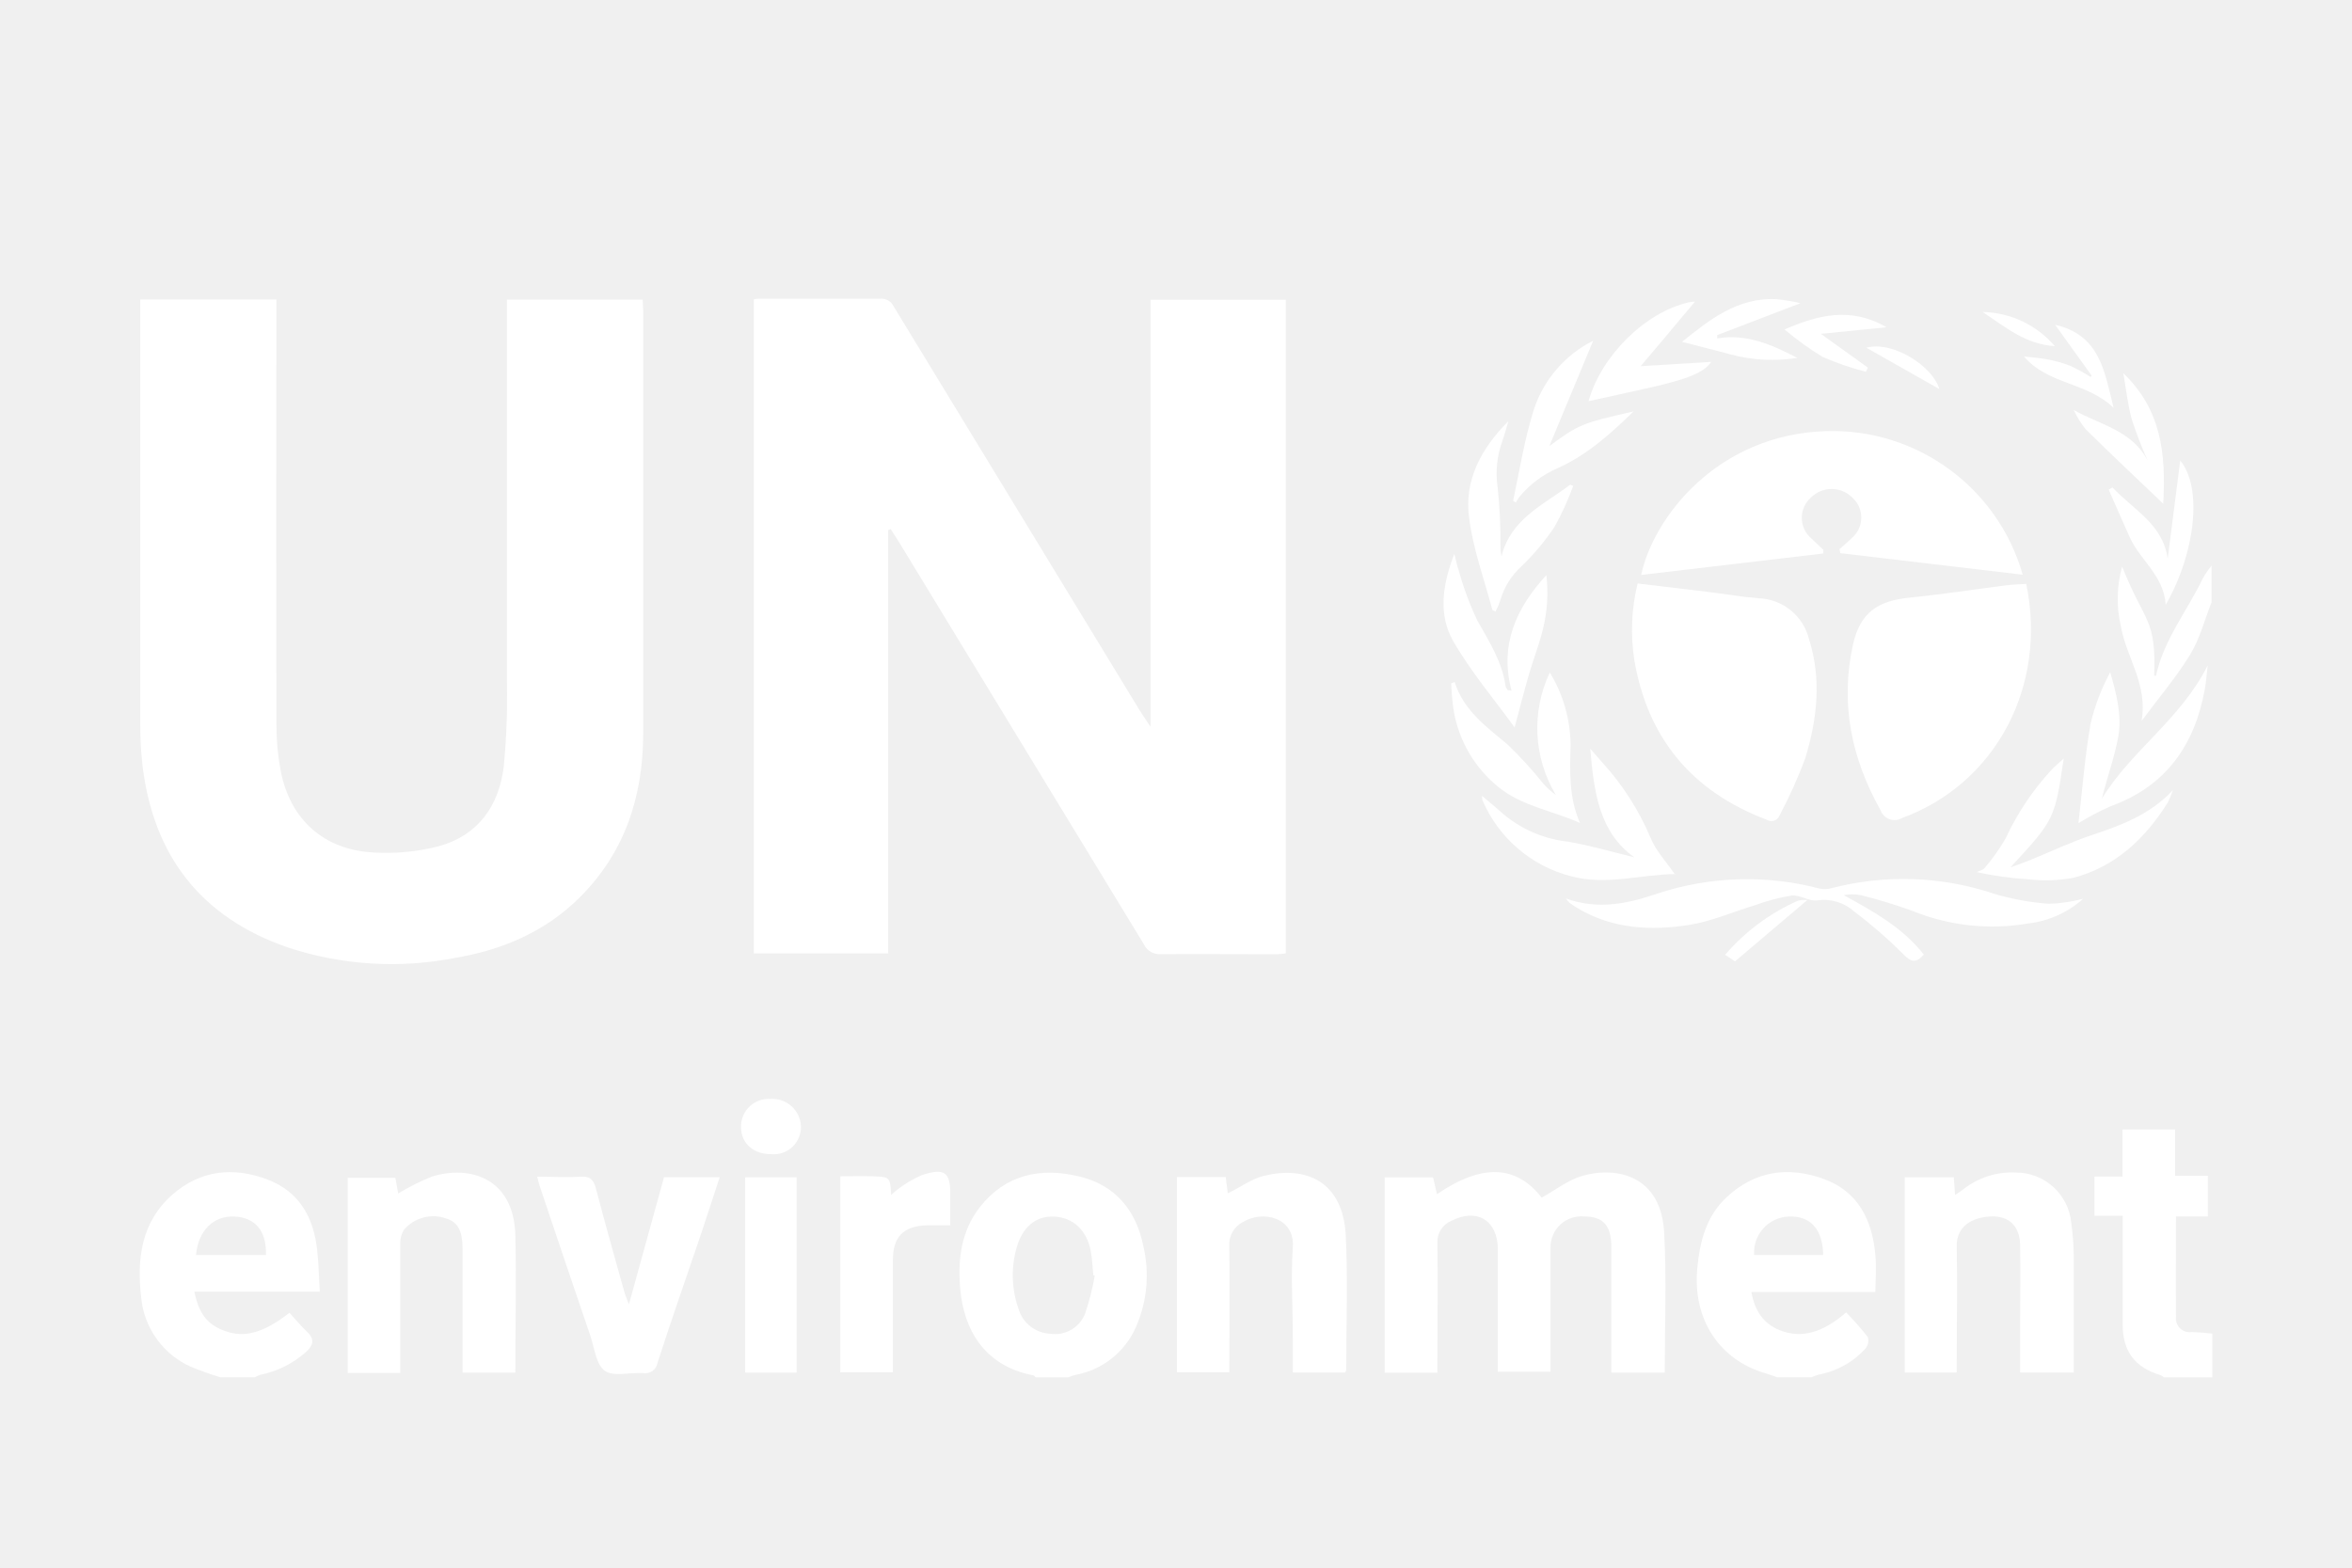
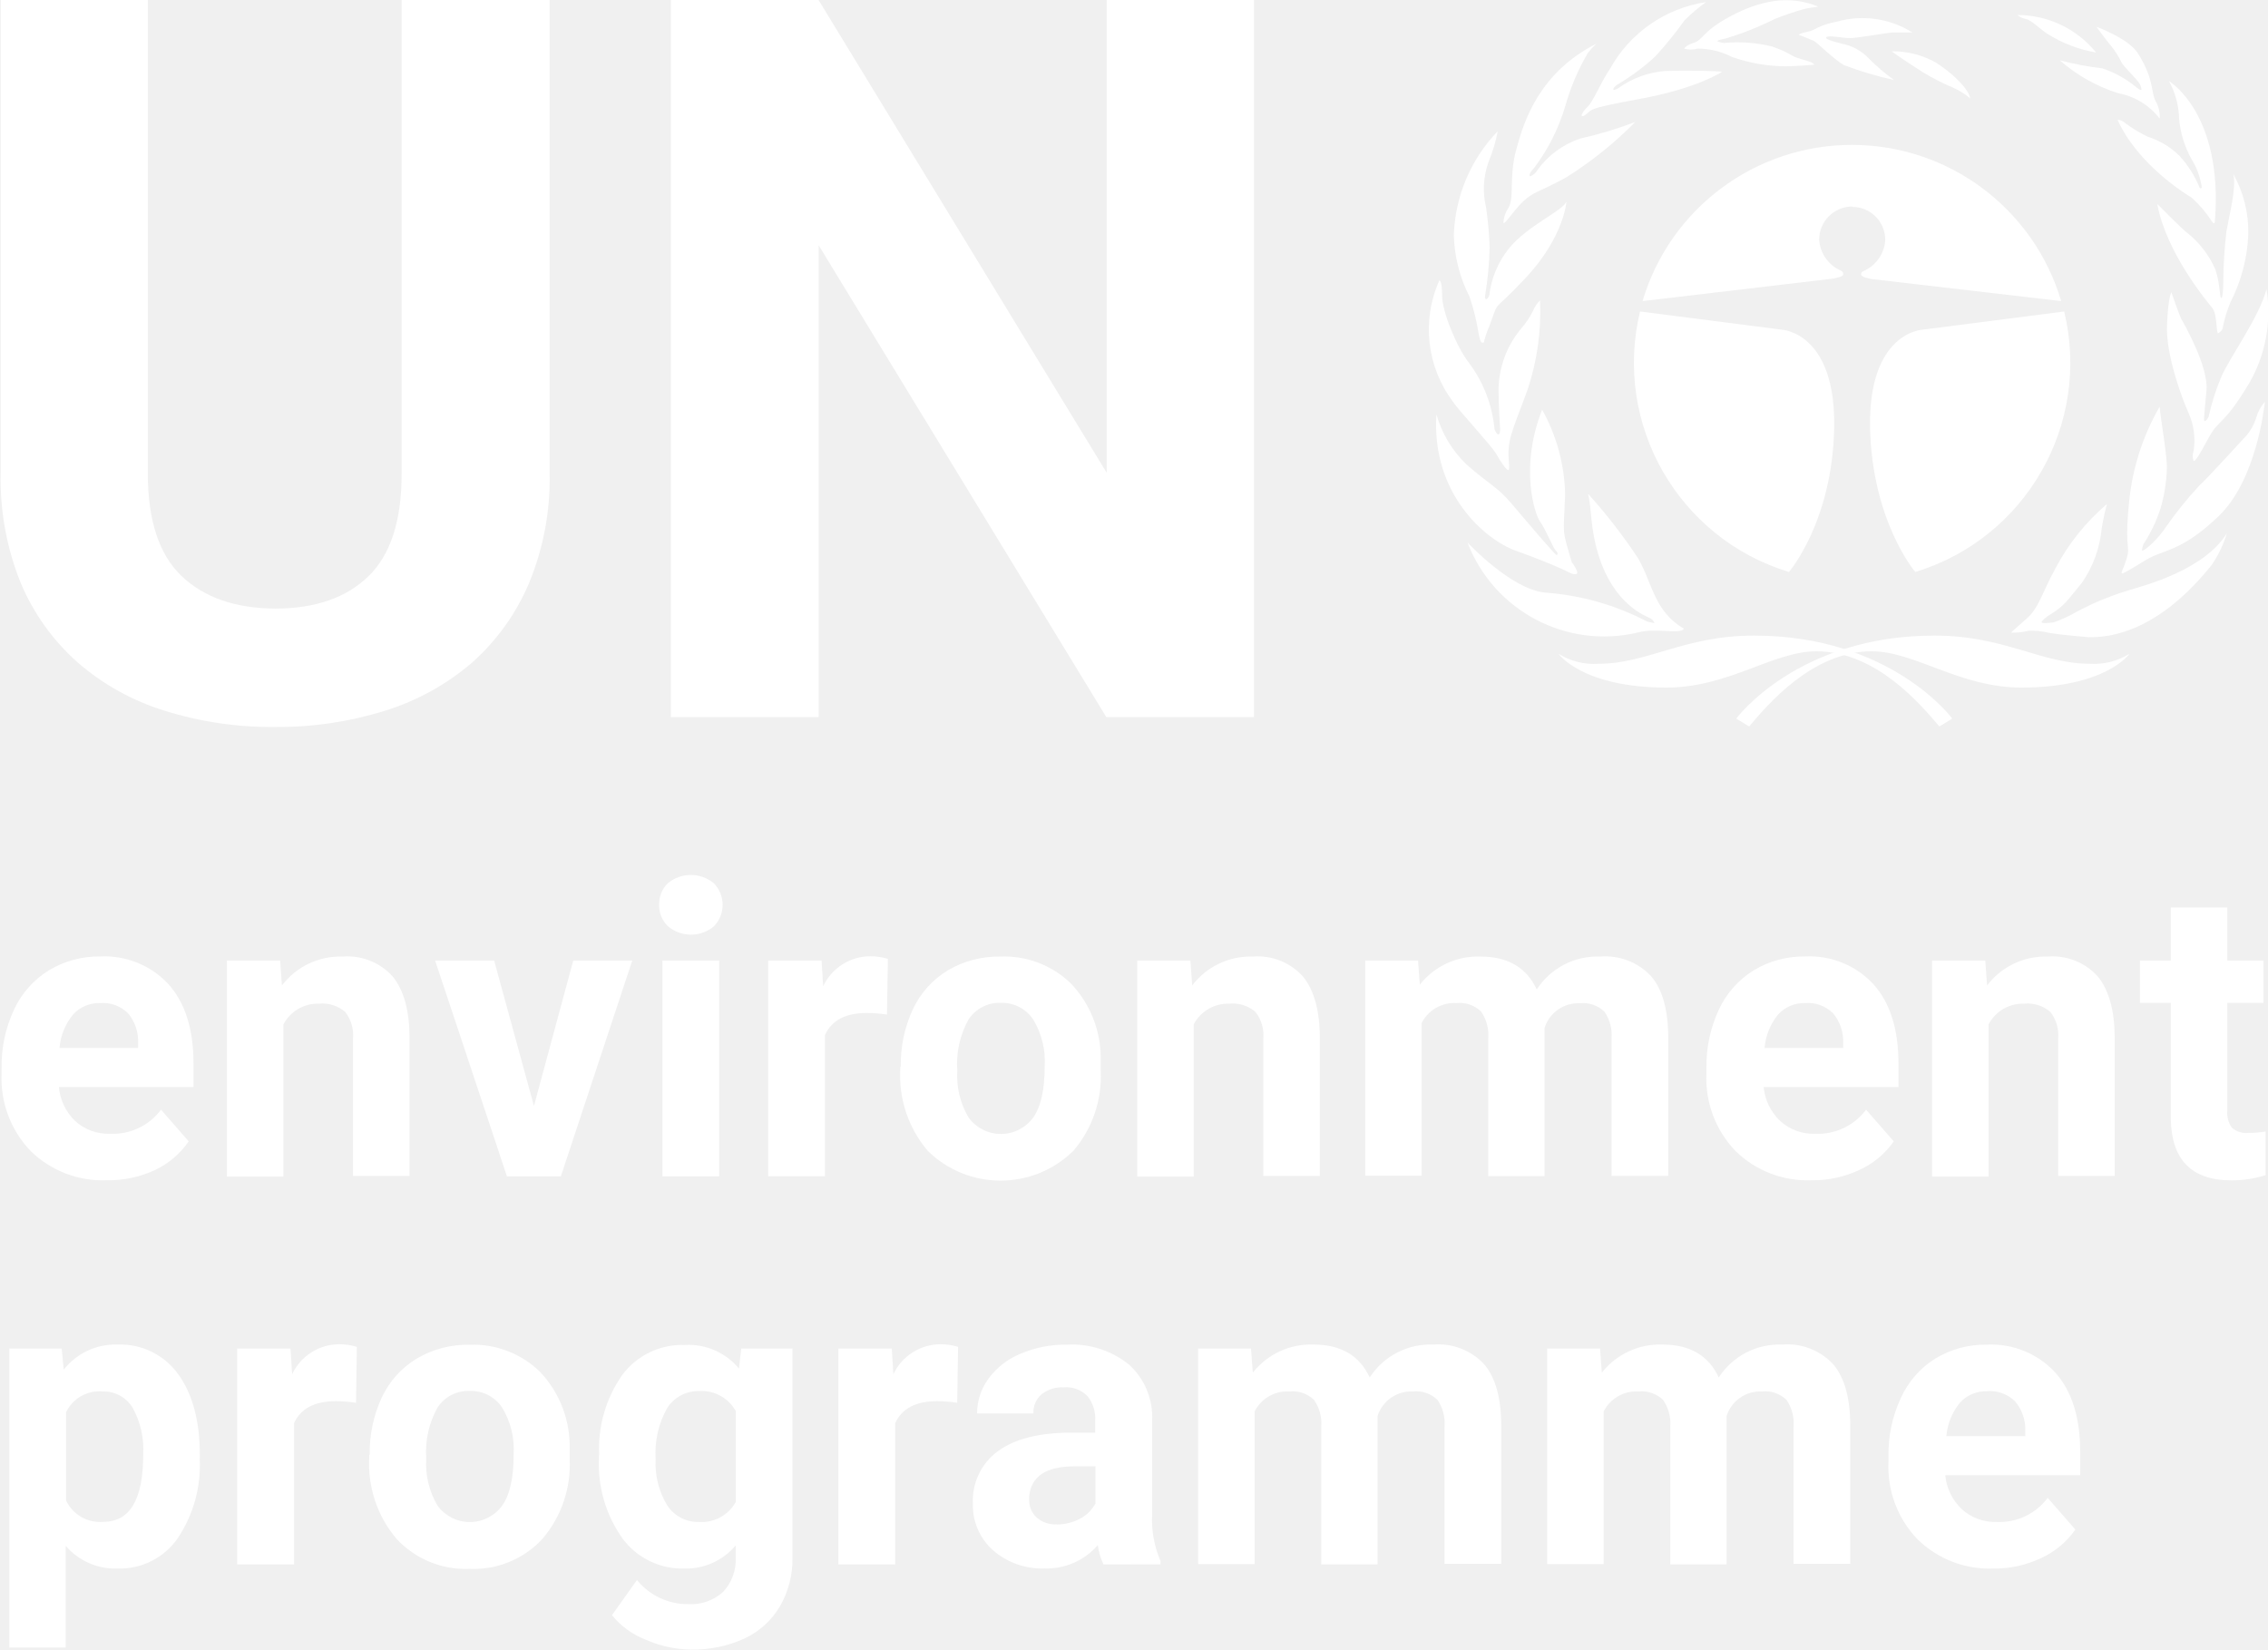
- <svg xmlns="http://www.w3.org/2000/svg" version="1.1" id="Layer_1" x="0px" y="0px" viewBox="0 0 300 200" fill="#FFFFFF" style="enable-background:new 0 0 111.7 46.2;" xml:space="preserve">
-   <style type="text/css">
- 	.st0{fill:#FFFFFF;}
- 	.st1{clip-path:url(#SVGID_00000129885051094791686230000001641442207134524819_);}
- 	.st2{opacity:0.4;}
- 	.st3{opacity:0.6;clip-path:url(#SVGID_00000129885051094791686230000001641442207134524819_);}
- 	.st4{opacity:0.5;fill:#FFFFFF;}
- 	.st5{opacity:0.6;clip-path:url(#SVGID_00000129885051094791686230000001641442207134524819_);fill:#FFFFFF;}
- </style>
-   <g>
-     <path d="M279.55,169.94a1.75,1.75,0,0,1-2-1.92c-.05-4.23,0-8.46,0-12.83h4.07V150h-4.18v-5.9h-6.71v6h-3.58v5h3.6V157c0,4,0,8,0,12,0,3.41,1.58,5.46,4.81,6.43a1.82,1.82,0,0,1,.45.29h6.17v-5.58A25.24,25.24,0,0,0,279.55,169.94Z" />
-     <path d="M201.87,150c-1.84.52-3.46,1.82-5.23,2.79-3.23-4.15-7.58-4.38-13.35-.44-.18-.75-.35-1.49-.5-2.14h-6.17v24.91h6.72v-1.79c0-4.93.07-9.87,0-14.8a2.9,2.9,0,0,1,1.78-2.78c3.26-1.67,5.91-.07,5.93,3.6,0,4.74,0,9.48,0,14.22V175h6.72c0-5.36,0-10.59,0-15.81a3.93,3.93,0,0,1,4.25-4c2.44,0,3.48,1.1,3.51,3.83,0,4.78,0,9.56,0,14.34v1.75h6.81c0-6,.24-11.81-.06-17.6C212,150,206.3,148.76,201.87,150Z" />
-     <path d="M264.19,156a7.08,7.08,0,0,0-7-6.41,10,10,0,0,0-6.82,2.18c-.29.21-.59.4-1,.68l-.16-2.26h-6.26V175.1h6.63v-1.65c0-4.79.11-9.58,0-14.36-.08-2.69,2-3.78,4.31-3.9s3.73,1.19,3.78,3.64c.06,3.51,0,7,0,10.53v5.74h6.84v-1.66c0-4.39,0-8.79,0-13.18A33.28,33.28,0,0,0,264.19,156Z" />
-     <path d="M98.26,140.2a3.51,3.51,0,0,0-3.74,3.61c0,2.06,1.6,3.46,3.89,3.44a3.47,3.47,0,0,0,3.75-3.58A3.64,3.64,0,0,0,98.26,140.2Z" />
-     <path d="M161.25,150c-1.59.38-3,1.44-4.64,2.24-.07-.57-.17-1.27-.27-2.07h-6.22v24.9h6.68c0-5.44.06-10.75,0-16.07a3.2,3.2,0,0,1,1.72-3.09c2.59-1.59,6.64-.56,6.38,3.17s0,7.71,0,11.57v4.45h6.64c.08-.15.17-.23.17-.31,0-5.76.23-11.54-.06-17.28C171.24,150.67,166.54,148.72,161.25,150Z" />
-     <path d="M55.13,150.09a28.36,28.36,0,0,0-4.34,2.17l-.36-2H44.35v24.89h6.7c0-.65,0-1.22,0-1.79,0-4.89,0-9.77,0-14.66a3.31,3.31,0,0,1,.44-1.77A4.92,4.92,0,0,1,57,155.48c1.42.46,2,1.61,2,3.81v15.82h6.73c0-6,.14-11.8,0-17.61C65.5,150.34,60,148.61,55.13,150.09Z" />
-     <path d="M117.55,149.93a15.34,15.34,0,0,0-3,1.76,10.18,10.18,0,0,0-.88.76c-.14-2.27-.14-2.3-2.28-2.38-1.36-.06-2.72,0-4.21,0v25h6.71v-14.3c0-3,1.33-4.34,4.32-4.45,1,0,1.92,0,3,0v-3.76C121.27,149.54,120.5,148.94,117.55,149.93Z" />
-     <path d="M80.22,166.4c-.26-.7-.46-1.12-.58-1.56-1.22-4.36-2.45-8.72-3.6-13.1-.28-1.07-.61-1.69-1.88-1.62-1.8.11-3.6,0-5.64,0,.16.61.24,1,.37,1.35,2.13,6.32,4.25,12.64,6.41,18.95.53,1.56.73,3.68,1.84,4.46s3.2.2,4.86.29a1.59,1.59,0,0,0,1.87-1.31c1.61-5,3.32-9.89,5-14.83,1-2.9,1.92-5.8,2.93-8.85h-7.1C83.19,155.62,81.75,160.87,80.22,166.4Z" />
-     <path d="M95.05,175.11h6.56V150.2H95.05Z" />
-     <path d="M281,73.74c-2,4.17-5,7.83-6,12.47,0,0-.15,0-.23,0,.26-7.42-1.19-6.63-4.09-13.93a15.3,15.3,0,0,0-.17,7.57c.68,4,3.48,7.44,2.65,12.13,2.29-3.08,4.47-5.64,6.2-8.48,1.23-2,1.84-4.44,2.73-6.68V72.16A11.19,11.19,0,0,0,281,73.74Z" />
-     <path d="M162.86,121.74a11.26,11.26,0,0,0,1.14-.11V38.25H146.75V92.72c-.59-.9-1-1.48-1.38-2.09Q129.68,64.88,114,39.11a1.73,1.73,0,0,0-1.72-1c-5.09,0-10.18,0-15.27,0-.28,0-.56,0-.86.08v83.44h17.14v-54l.32-.13c.31.48.62,1,.92,1.43q15.69,25.74,31.35,51.5a2.21,2.21,0,0,0,2.16,1.3C153,121.7,157.92,121.74,162.86,121.74Z" />
-     <path d="M18.19,97.77c1.41,11.45,7.48,19.26,18.43,23.07a42.1,42.1,0,0,0,21.56,1.34c5.87-1,11.26-3.28,15.6-7.53,5.9-5.78,8.25-13,8.26-21.08q0-26.91,0-53.82c0-.52-.05-1-.07-1.53H64.66V40c0,15.69,0,31.39,0,47.08a92.58,92.58,0,0,1-.4,10.67c-.61,5.12-3.34,8.92-8.49,10.26a26.83,26.83,0,0,1-8.09.75c-6.34-.31-10.66-4.18-11.87-10.39a30.58,30.58,0,0,1-.55-5.81q-.06-26.32,0-52.65v-1.7H17.89V40q0,26.18,0,52.35A44.46,44.46,0,0,0,18.19,97.77Z" />
-     <path d="M232.9,55c-13.86.44-22,11-23.57,18.35l23.24-2.74,0-.47c-.53-.5-1.07-1-1.58-1.49a3.45,3.45,0,0,1,0-5.18,3.74,3.74,0,0,1,5.27,0,3.43,3.43,0,0,1-.07,5.18c-.51.48-1,.94-1.56,1.41l.1.51,23.27,2.75A25.27,25.27,0,0,0,232.9,55Z" />
-     <path d="M258.45,74.49c-.89.06-1.71.08-2.53.18-4.11.52-8.21,1.16-12.33,1.57s-6.34,1.94-7.24,6c-1.65,7.46-.22,14.48,3.51,21.11a1.89,1.89,0,0,0,2.77,1C254.5,100,261.17,87.59,258.45,74.49Z" />
-     <path d="M225.33,104.57A1.12,1.12,0,0,0,227,104a60.3,60.3,0,0,0,3.28-7.31c1.51-5,2.07-10.05.47-15.13a6.88,6.88,0,0,0-6.49-5.24c-2-.15-4.06-.52-6.1-.77l-9.28-1.11a24.86,24.86,0,0,0-.41,9.83C210.18,94.23,215.87,101,225.33,104.57Z" />
-     <path d="M261.37,115.3a31.84,31.84,0,0,1-7-1.27,36.46,36.46,0,0,0-20.92-.68,3.2,3.2,0,0,1-1.41,0,36.45,36.45,0,0,0-20.64.65c-3.71,1.27-7.54,2.12-11.67.62a3.79,3.79,0,0,0,.44.53,10.31,10.31,0,0,0,1,.68c4.48,2.69,9.4,2.94,14.33,2.16,2.86-.46,5.59-1.68,8.39-2.52a24.71,24.71,0,0,1,4.65-1.22c1.06-.11,2.26.8,3.28.61a5.81,5.81,0,0,1,4.73,1.46,59,59,0,0,1,6.26,5.46c1,1,1.61,1.1,2.57,0-2.69-3.45-6.43-5.5-10.21-7.58a5.73,5.73,0,0,1,2.19,0,67.13,67.13,0,0,1,6.55,2,27.06,27.06,0,0,0,14.8,1.61,12.64,12.64,0,0,0,7-3.15A19.25,19.25,0,0,1,261.37,115.3Z" />
-     <path d="M213.73,111.5s.05-.07,0,0Z" />
-     <path d="M200.35,111.78c4.47,1.22,8.84-.21,13.26-.27-1.1-1.59-2.41-3-3.06-4.58a33.54,33.54,0,0,0-6.1-9.57l-1.61-1.84c.47,5.66,1.18,10.69,5.62,13.85-2.67-.64-5.55-1.49-8.49-2a15.35,15.35,0,0,1-8.09-3.41c-.89-.8-1.83-1.56-2.84-2.42a1.79,1.79,0,0,0,.05.56A16.86,16.86,0,0,0,200.35,111.78Z" />
-     <path d="M213.73,111.5h-.12l.06.07Z" />
-     <path d="M196.87,100A51,51,0,0,0,192.31,95c-2.73-2.29-5.63-4.36-6.77-8l-.44.19a31.05,31.05,0,0,0,.34,3.61,16,16,0,0,0,5.69,9.61c3,2.44,6.86,3,10.4,4.58-1.45-3.28-1.28-6.6-1.2-10a18.16,18.16,0,0,0-2.65-9.2,16.57,16.57,0,0,0,.77,15.63A9.41,9.41,0,0,1,196.87,100Z" />
-     <path d="M269.16,85.76a26.6,26.6,0,0,0-2.5,6.55c-.73,4.15-1.05,8.37-1.55,12.7a34.92,34.92,0,0,1,4.12-2.16c7.06-2.56,10.71-7.81,12-14.95.16-.86.22-1.74.36-3-3.47,6.9-9.79,10.89-13.5,17,.68-2.76,1.65-5.35,2.11-8S269.94,88.45,269.16,85.76Z" />
-     <path d="M264.41,112c5.38-1.39,9.19-5,12.06-9.57a10.07,10.07,0,0,0,.68-1.62c-2.88,3.09-6.55,4.47-10.34,5.73-2.63.87-5.14,2.07-7.71,3.12-.88.36-1.78.7-2.67,1,5.64-6.12,5.64-6.12,6.8-13.89-.59.54-1.07.94-1.5,1.38a34,34,0,0,0-5.92,8.83,25.09,25.09,0,0,1-2.68,3.77c-.21.26-.66.34-1,.51a43,43,0,0,0,6.61.92A19.42,19.42,0,0,0,264.41,112Z" />
-     <path d="M193.19,92.8c.64-2.39,1.2-4.59,1.83-6.77.55-1.91,1.3-3.78,1.77-5.71a19.4,19.4,0,0,0,.45-6.95c-3.86,4.21-6,8.91-4.44,14.74l-.49-.07c-.09-.16-.25-.31-.27-.48-.43-3.13-2.09-5.7-3.6-8.39a39,39,0,0,1-2.37-6.36c-.21-.59-.33-1.22-.57-2.15-1.54,4-2.06,7.79-.13,11.15C187.62,85.71,190.58,89.2,193.19,92.8Z" />
-     <path d="M190.35,77.79c0,.06.15.09.4.23a9.54,9.54,0,0,0,.61-1.41,9.32,9.32,0,0,1,2.73-4.39,30.63,30.63,0,0,0,4.19-5A36.54,36.54,0,0,0,200.66,62l-.37-.17c-3.4,2.57-7.6,4.36-8.77,9.15a6.5,6.5,0,0,1-.14-1.47,63,63,0,0,0-.35-7.29,12.14,12.14,0,0,1,.61-6c.29-.81.51-1.66.76-2.49-3.44,3.44-5.7,7.54-5,12.4C187.9,70.08,189.32,73.91,190.35,77.79Z" />
-     <path d="M193.78,63.41a13.13,13.13,0,0,1,5-3.73c3.59-1.63,6.53-4.21,9.58-7.19-6.62,1.5-7,1.67-10.74,4.42l5.59-13.44a15.12,15.12,0,0,0-7.55,8.72C194.45,56,193.83,60,193,63.88l.34.24A6.71,6.71,0,0,1,193.78,63.41Z" />
-     <path d="M210.49,49.44c4.72-1.06,6.89-1.92,7.77-3.27l-9,.55c.64-.76,1.91-2.24,3.16-3.73s2.49-3,3.77-4.5a5.16,5.16,0,0,0-.78.08c-5.62,1.28-11.2,6.89-12.79,12.61C205.1,50.63,207.8,50.05,210.49,49.44Z" />
-     <path d="M269.46,62.19l-.5.27c.89,2,1.78,4.06,2.69,6.08,1.32,2.93,4.35,4.89,4.59,8.62,3.88-6.78,4.66-15.07,1.85-18.4-.54,4.2-1.07,8.37-1.6,12.54C275.89,66.83,272.05,65,269.46,62.19Z" />
-     <path d="M273.93,58.75c-2-3.86-6.08-4.55-9.42-6.44A12,12,0,0,0,266,54.73c3.19,3.15,6.46,6.23,9.92,9.53.37-6.35-.24-12-5.09-16.65.38,2.14.57,4.08,1.09,5.93A54.88,54.88,0,0,0,273.93,58.75Z" />
-     <path d="M220.76,45.22a20.47,20.47,0,0,0,8.48.44c-3.36-1.76-6.52-3.1-10.21-2.49l0-.42,10.62-4.07a27.52,27.52,0,0,0-3-.51c-5.09-.27-8.69,2.72-12.11,5.44C216.5,44.13,218.64,44.64,220.76,45.22Z" />
-     <path d="M232.47,45.53a36.29,36.29,0,0,0,5.52,1.9l.26-.53-6-4.31,8.37-.84c-4.61-2.68-8.8-1.53-13,.28A38,38,0,0,0,232.47,45.53Z" />
-     <path d="M266.67,48.1a23.1,23.1,0,0,0-2.58-1.42,16.34,16.34,0,0,0-2.93-.83c-1-.19-1.92-.24-3-.37,3.08,3.6,8.06,3.27,11.43,6.55-1.16-4.69-1.77-9.3-7.45-10.59l4.65,6.48Z" />
-     <path d="M230.52,114.83a3.12,3.12,0,0,0-1.25.1,26.39,26.39,0,0,0-9.23,6.88l1.26.84Z" />
-     <path d="M238.05,44.36l9.31,5.27C246.54,46.74,241.44,43.44,238.05,44.36Z" />
-     <path d="M252.89,39.8c3,2,5.48,4.12,9.2,4.36A12.42,12.42,0,0,0,252.89,39.8Z" />
-     <path d="M239.21,160.18c-.38-4.49-2.18-8.2-6.66-9.8s-8.71-1-12.29,2.33c-2.63,2.43-3.45,5.68-3.77,9.11-.61,6.49,2.83,11.75,8.84,13.42.45.13.88.31,1.32.46h4.4a8.46,8.46,0,0,1,.92-.33,10.68,10.68,0,0,0,6-3.36,1.58,1.58,0,0,0,.26-1.45,40.77,40.77,0,0,0-2.75-3.13c-3,2.62-5.73,3.35-8.43,2.29-2.16-.84-3.23-2.53-3.66-4.89h15.81C239.23,163.19,239.34,161.67,239.21,160.18Zm-15.47-.07a4.6,4.6,0,0,1,4.39-4.91c2.77-.12,4.37,1.6,4.42,4.91Z" />
-     <path d="M36.92,167.48c-3.53,2.75-6.09,3.35-8.87,2.06-2-.9-2.81-2.55-3.26-4.76h16c-.11-1.87-.15-3.57-.33-5.26-.45-4.17-2.25-7.49-6.36-9.05-4.35-1.64-8.54-1.19-12.09,1.92-4,3.5-4.58,8.23-4,13.16a10.78,10.78,0,0,0,6.27,8.79,38.28,38.28,0,0,0,3.81,1.36h4.41a4.45,4.45,0,0,1,.75-.32A12.48,12.48,0,0,0,39,172.51c.88-.8,1.24-1.59.2-2.57C38.39,169.17,37.68,168.3,36.92,167.48Zm-7-12.28c2.67.14,4.09,1.85,4,4.91H25C25.28,157,27.24,155.06,29.92,155.2Z" />
-     <path d="M145.84,159c-.92-4.58-3.56-7.81-8.21-8.92-4.91-1.17-9.36-.26-12.64,3.91-2.44,3.11-2.85,6.82-2.5,10.57.47,5,3,9.69,9.3,10.9.12,0,.21.17.31.26h4.11a8,8,0,0,1,.94-.31,10.49,10.49,0,0,0,7.73-6.09A16.29,16.29,0,0,0,145.84,159Zm-7.42,8.55a4.12,4.12,0,0,1-4.49,2.6,4.41,4.41,0,0,1-4-3.12,12.9,12.9,0,0,1-.32-7.63c.73-2.82,2.45-4.3,4.86-4.19s4.18,1.75,4.67,4.46c.18,1,.21,2,.31,3l.19.07A31.3,31.3,0,0,1,138.42,167.53Z" />
-   </g>
+ <svg xmlns="http://www.w3.org/2000/svg" id="Layer_1" data-name="Layer 1" viewBox="0 0 226.78 164.95">
+   <defs>
+     <style>.cls-1{fill:#fff;}</style>
+   </defs>
+   <path class="cls-1" d="M180.37,58.34a21.87,21.87,0,0,1-14.89-26.05l14.17,1.82s5.44.24,5.24,9.87C184.7,53.32,180.37,58.34,180.37,58.34Z" transform="translate(-1.49 -1.14)" />
+   <path class="cls-1" d="M193,58.34a21.87,21.87,0,0,0,14.89-26.05l-14.17,1.82s-5.44.24-5.24,9.87C188.71,53.32,193,58.34,193,58.34Z" transform="translate(-1.49 -1.14)" />
+   <path class="cls-1" d="M186.7,21.83a3.3,3.3,0,0,1,3.3,3.3,3.63,3.63,0,0,1-2.16,3.11c-.14.08-.28.14-.25.37s.71.36,1,.43l19,2.21a21.83,21.83,0,0,0-20.93-15.62h0a21.84,21.84,0,0,0-20.93,15.62L184.8,29c.29-.07,1-.19,1-.43s-.11-.29-.25-.37a3.63,3.63,0,0,1-2.16-3.11,3.32,3.32,0,0,1,3.31-3.3Z" transform="translate(-1.49 -1.14)" />
+   <path class="cls-1" d="M195.41,73.79,196.7,73s-6.12-8.3-19.82-8.3c-7,0-10.64,2.82-15.55,2.82a6.68,6.68,0,0,1-4-1s2.34,3.38,10.8,3.38c6.2,0,10.64-3.63,15-3.63C189.12,66.3,193.55,71.61,195.41,73.79Z" transform="translate(-1.49 -1.14)" />
+   <path class="cls-1" d="M176.39,73.79,175.1,73s6.12-8.3,19.82-8.3c7,0,10.64,2.82,15.55,2.82a6.68,6.68,0,0,0,3.95-1s-2.34,3.38-10.8,3.38c-6.2,0-10.64-3.63-15-3.63C182.68,66.3,178.24,71.61,176.39,73.79Z" transform="translate(-1.49 -1.14)" />
+   <path class="cls-1" d="M169.86,64c-.24.64-2.86-.12-4.63.4a14.63,14.63,0,0,1-17-9s4.35,4.67,7.74,5a26.08,26.08,0,0,1,10.23,2.9l.73.16a.9.9,0,0,0-.4-.48c-.41-.22-3.67-1.28-5.24-6.45-.81-2.66-.64-4.59-1-6a53.66,53.66,0,0,1,5,6.45C166.72,59.45,166.88,62.27,169.86,64Z" transform="translate(-1.49 -1.14)" />
+   <path class="cls-1" d="M159.19,58.48c-.26.26-.93-.16-1.17-.28s-2-.92-5-2-8.42-5.68-7.9-13.62a11.1,11.1,0,0,0,3,5c2.26,2,3.06,2.22,4.43,3.83s4.47,5.28,4.59,5.24.16-.24-.08-.44-1.05-2.22-1.57-2.9-2.09-5.4.2-11.2a18.2,18.2,0,0,1,2.3,8.5c-.16,4.27-.36,3.26.68,6.81C158.75,57.39,159.31,58.36,159.19,58.48Z" transform="translate(-1.49 -1.14)" />
+   <path class="cls-1" d="M152.34,48.13c-.15.15-.77-.77-1.25-1.61s-3.87-4.47-4.31-5.2a12,12,0,0,1-1.37-12.13s.28-.08.28,1.53,1.49,5.2,2.7,6.73a13.07,13.07,0,0,1,2.54,6.61s.16.48.36.52.2-.48.2-.48-.16-2.42-.16-4.07a9.75,9.75,0,0,1,2.3-6.08,8,8,0,0,0,1.17-1.77,3.08,3.08,0,0,1,.68-1,24.65,24.65,0,0,1-1.25,8.94c-1.57,4.31-2.09,5-1.85,7.37C152.38,47.52,152.42,48.05,152.34,48.13Z" transform="translate(-1.49 -1.14)" />
+   <path class="cls-1" d="M149.68,35.4c-.16,0-.28-.56-.36-1a21.58,21.58,0,0,0-.89-3.59,14.37,14.37,0,0,1-1.57-6.16,15.74,15.74,0,0,1,4.39-10.39,15.46,15.46,0,0,1-.93,3.1,8,8,0,0,0-.24,4.51,35.2,35.2,0,0,1,.36,4,33.56,33.56,0,0,1-.44,4.75s-.08.44.08.44.32-.36.32-.36a9.17,9.17,0,0,1,2-4.75c1.85-2.26,5.2-3.63,5.72-4.63,0,0-.24,3.55-4.15,7.69-3.48,3.7-2.46,1.81-3.59,4.83a8.75,8.75,0,0,0-.48,1.37C149.92,35.48,149.68,35.4,149.68,35.4Z" transform="translate(-1.49 -1.14)" />
+   <path class="cls-1" d="M151.82,23.47a2.86,2.86,0,0,1,.52-1.57c.6-1.09,0-3,.77-5.84s2.3-7.65,8-10.55a7.73,7.73,0,0,0-.85.93A22.49,22.49,0,0,0,158,11.76a19.45,19.45,0,0,1-3.1,6.16c-.73.77-.4.85-.4.85a1.38,1.38,0,0,0,.73-.64A8.7,8.7,0,0,1,159.48,15,39.9,39.9,0,0,0,165,13.34a38.15,38.15,0,0,1-6.81,5.48c-3.26,1.85-3.63,1.29-5.56,3.79C152.62,22.59,152,23.47,151.82,23.47Z" transform="translate(-1.49 -1.14)" />
+   <path class="cls-1" d="M159.63,12.72s0-.32.6-.89,1.21-2.26,2.26-3.83a13.21,13.21,0,0,1,9.59-6.65,17.32,17.32,0,0,0-2.14,1.81A38.93,38.93,0,0,1,167,6.79a22.84,22.84,0,0,1-3.87,2.86s-.4.32-.32.44.48-.12.48-.12A9.17,9.17,0,0,1,168,8.24c2.58-.08,5.28,0,5.68.08,0,0-2.42,1.65-8.18,2.7s-4.67,1.09-5.56,1.65A.28.28,0,0,1,159.63,12.72Z" transform="translate(-1.49 -1.14)" />
+   <path class="cls-1" d="M169.9,6s.12-.32,1-.6.85-1.17,3.67-2.66,5.76-2.18,8.74-.93c0,0-1.25.16-1.45.24a28.17,28.17,0,0,0-2.94,1A30.29,30.29,0,0,1,174,5c-1.25.24-.64.32-.64.32a1.58,1.58,0,0,0,.52.12,14.17,14.17,0,0,1,4.83.36c1.81.64,1.77.89,2.5,1.13s1.57.4,1.69.68c0,0-1.81.16-2.9.16a16.49,16.49,0,0,1-5.32-.93A7.47,7.47,0,0,0,171.23,6,2.27,2.27,0,0,1,169.9,6Z" transform="translate(-1.49 -1.14)" />
+   <path class="cls-1" d="M181.35,4.62s.12-.16.93-.32,1-.64,2.9-1a9.35,9.35,0,0,1,7.53,1.09l-2,0c-.36,0-3.5.56-4.23.56s-2.18-.32-2.38-.08,1.33.56,1.57.64a5.05,5.05,0,0,1,2.7,1.49,19.71,19.71,0,0,0,2.5,2.14,35.83,35.83,0,0,1-5-1.49c-1-.56-2.74-2.3-3-2.42S181.35,4.62,181.35,4.62Z" transform="translate(-1.49 -1.14)" />
+   <path class="cls-1" d="M190.65,6.27A8.88,8.88,0,0,1,195,7.36c1.85,1.17,3.34,2.7,3.5,3.63a6.8,6.8,0,0,0-1.73-1.09,22.88,22.88,0,0,1-3-1.53C193.39,8.13,191.06,6.63,190.65,6.27Z" transform="translate(-1.49 -1.14)" />
+   <path class="cls-1" d="M202.58,64.4s.36-.36,1.57-1.41,1.53-2.58,2.86-5a21.82,21.82,0,0,1,5.16-6.45,23.24,23.24,0,0,0-.52,2.38,11.48,11.48,0,0,1-2,5.52c-1.53,1.81-1.61,2.22-3.38,3.3,0,0-.69.48-.64.64s1.21,0,1.21,0a15.37,15.37,0,0,0,1.69-.73c.4-.24,2.22-1.17,2.94-1.45s1.33-.56,2.94-1.05,7.45-2,9.75-5.68a11.65,11.65,0,0,1-1.53,3.18c-.85,1-5.64,7.33-12.29,7.21,0,0-2.62-.2-4-.44a7,7,0,0,0-2.05-.2A5.6,5.6,0,0,1,202.58,64.4Z" transform="translate(-1.49 -1.14)" />
+   <path class="cls-1" d="M217.44,41.8a23.69,23.69,0,0,0-3.06,9.55c-.56,5.64.4,3.95-.52,6.45,0,0-.32.64-.2.68s.6-.24,2.38-1.33,3.51-.77,7.29-4.39,4.55-10.84,4.63-11.44a3.91,3.91,0,0,0-.85,1.53,5.13,5.13,0,0,1-1,1.85c-.12.12-4.23,4.63-4.71,5A38.4,38.4,0,0,0,218,53.93c-.52.85-2.05,2.38-2.34,2.26a2.65,2.65,0,0,1,.16-.64A15,15,0,0,0,217.52,52a16.13,16.13,0,0,0,.64-4C218.21,46.84,217.48,42.69,217.44,41.8Z" transform="translate(-1.49 -1.14)" />
+   <path class="cls-1" d="M220.83,47.24a1.41,1.41,0,0,1,0-1,6.74,6.74,0,0,0-.48-3.75c-.72-1.57-2.3-5.92-2.18-8.82s.44-3.3.44-3.3.81,2.38,1.05,2.78,2.66,4.67,2.46,7-.32,3.06-.2,3.1.4-.28.44-.56a23.19,23.19,0,0,1,1.21-3.79c.77-1.89,3.87-6.08,4.55-8.86a14.25,14.25,0,0,1-1.69,9.35c-2.7,4.51-3,3.5-4.11,5.56S221,47.24,220.83,47.24Z" transform="translate(-1.49 -1.14)" />
+   <path class="cls-1" d="M223.28,34.47c-.2,0-.08-1.89-.56-2.5s-4.63-5.52-5.52-10.43c0,0,2.62,2.66,3.06,2.94A9.54,9.54,0,0,1,223,28.07c.52,1.53.4,2.82.6,2.86s.2-1.69.2-1.69a44.74,44.74,0,0,1,.32-5c.28-1.61,1-4.31.69-5.68a11.82,11.82,0,0,1,1.49,6,16.22,16.22,0,0,1-1.77,6.77,12.74,12.74,0,0,0-.77,2.5C223.76,34.23,223.28,34.47,223.28,34.47Z" transform="translate(-1.49 -1.14)" />
+   <path class="cls-1" d="M218.37,9.25s5.44,3.22,4.59,14c0,0,0,.48-.32,0a11.56,11.56,0,0,0-2-2.34c-.52-.32-5.36-3.26-7.41-7.78,0,0,.32-.08.81.36a14.16,14.16,0,0,0,2.22,1.33,7.81,7.81,0,0,1,3.18,1.93,10.56,10.56,0,0,1,2,3.18s.36.28.12-.52a6.87,6.87,0,0,0-.93-2.34A10.13,10.13,0,0,1,219.38,13,8.15,8.15,0,0,0,218.37,9.25Z" transform="translate(-1.49 -1.14)" />
+   <path class="cls-1" d="M217.44,13a3,3,0,0,0-.4-1.73c-.52-1-.11-2.13-1.77-4.79-.93-1.49-4.15-2.66-4.15-2.66s.93,1.29,1.53,2a8.13,8.13,0,0,1,1,1.61c.2.36,1.32,1.44,1.73,2a1.53,1.53,0,0,1,.24.64c0,.2-.44-.12-.56-.24a10.61,10.61,0,0,0-3.34-1.85,30.88,30.88,0,0,1-4.27-.81,16.27,16.27,0,0,0,5.88,3.3A6.77,6.77,0,0,1,217.44,13Z" transform="translate(-1.49 -1.14)" />
+   <path class="cls-1" d="M211.08,6.39a10.13,10.13,0,0,0-7.86-3.75,1.78,1.78,0,0,0,.85.4c.56.12,1.57,1.13,2.09,1.45A13.24,13.24,0,0,0,211.08,6.39Z" transform="translate(-1.49 -1.14)" />
+   <path class="cls-1" d="M56.45,1.14V48.47a27.23,27.23,0,0,1-2.07,11,22.15,22.15,0,0,1-5.71,7.95A24.45,24.45,0,0,1,40,72.21a35.85,35.85,0,0,1-11,1.63,35.74,35.74,0,0,1-11.06-1.63,24.07,24.07,0,0,1-8.69-4.83,22,22,0,0,1-5.69-7.95,27.58,27.58,0,0,1-2-11V1.14H16.27V48.47q0,7.05,3.37,10.27T29,62q6,0,9.33-3.23t3.32-10.27V1.14Z" transform="translate(-1.49 -1.14)" />
+   <path class="cls-1" d="M126.88,72.85H112.11L83.35,25.67V72.85H68.57V1.14H83.34l28.81,47.28V1.14h14.73V72.85Z" transform="translate(-1.49 -1.14)" />
+   <path class="cls-1" d="M12.15,119.17a10.29,10.29,0,0,1-7.58-2.91,10.46,10.46,0,0,1-2.92-7.76v-.56a13.25,13.25,0,0,1,1.23-5.81,9.1,9.1,0,0,1,3.49-3.95,9.66,9.66,0,0,1,5.15-1.39,8.69,8.69,0,0,1,6.83,2.79q2.49,2.79,2.49,7.92v2.35H7.38A5.37,5.37,0,0,0,9,113.24a4.94,4.94,0,0,0,3.49,1.28,6,6,0,0,0,5.1-2.41l2.77,3.17A8.5,8.5,0,0,1,17,118.14,10.93,10.93,0,0,1,12.15,119.17Zm-.64-17.72a3.52,3.52,0,0,0-2.73,1.16,6.1,6.1,0,0,0-1.34,3.33H15.3v-.46a4.36,4.36,0,0,0-1-3A3.56,3.56,0,0,0,11.51,101.45Z" transform="translate(-1.49 -1.14)" />
+   <path class="cls-1" d="M29.5,97.2l.18,2.49a7.32,7.32,0,0,1,6.08-2.89,6.07,6.07,0,0,1,5,2c1.09,1.34,1.66,3.35,1.68,6v13.94H36.79V105a3.79,3.79,0,0,0-.78-2.66,3.46,3.46,0,0,0-2.6-.83,3.88,3.88,0,0,0-3.58,2.07v15.22H24.18V97.2Z" transform="translate(-1.49 -1.14)" />
+   <path class="cls-1" d="M54.88,111.74,58.81,97.2h5.9l-7.14,21.58H52.18L45,97.2h5.9Z" transform="translate(-1.49 -1.14)" />
+   <path class="cls-1" d="M67.4,91.62a2.88,2.88,0,0,1,.85-2.14,3.61,3.61,0,0,1,4.63,0,3.09,3.09,0,0,1,0,4.29,3.57,3.57,0,0,1-4.6,0A2.86,2.86,0,0,1,67.4,91.62Zm6,27.16H67.73V97.2H73.4Z" transform="translate(-1.49 -1.14)" />
+   <path class="cls-1" d="M90.18,102.6a14.53,14.53,0,0,0-2-.16q-3.21,0-4.2,2.21v14.12H78.3V97.2h5.34l.16,2.57a5.21,5.21,0,0,1,4.71-3,5.9,5.9,0,0,1,1.76.26Z" transform="translate(-1.49 -1.14)" />
+   <path class="cls-1" d="M91.56,107.79a13,13,0,0,1,1.21-5.72,9,9,0,0,1,3.49-3.89,10,10,0,0,1,5.29-1.38,9.55,9.55,0,0,1,7,2.67,10.81,10.81,0,0,1,3,7.26l0,1.48a11.43,11.43,0,0,1-2.72,8,10.38,10.38,0,0,1-14.59,0,11.61,11.61,0,0,1-2.73-8.14v-.26Zm5.65.41a8.22,8.22,0,0,0,1.13,4.7,4,4,0,0,0,6.46,0c.77-1.07,1.15-2.79,1.15-5.14a8.08,8.08,0,0,0-1.15-4.67,3.74,3.74,0,0,0-3.25-1.66,3.68,3.68,0,0,0-3.21,1.65A9.13,9.13,0,0,0,97.21,108.2Z" transform="translate(-1.49 -1.14)" />
+   <path class="cls-1" d="M120.52,97.2l.18,2.49a7.32,7.32,0,0,1,6.08-2.89,6.07,6.07,0,0,1,5,2c1.09,1.34,1.66,3.35,1.68,6v13.94h-5.65V105a3.79,3.79,0,0,0-.78-2.66,3.46,3.46,0,0,0-2.6-.83,3.88,3.88,0,0,0-3.58,2.07v15.22H115.2V97.2Z" transform="translate(-1.49 -1.14)" />
+   <path class="cls-1" d="M143.28,97.2l.18,2.41a7.37,7.37,0,0,1,6.08-2.81q4.08,0,5.61,3.29a7.22,7.22,0,0,1,6.35-3.29,6.25,6.25,0,0,1,5.12,2q1.68,2,1.68,6.15v13.78h-5.67V105a4.15,4.15,0,0,0-.7-2.68,3.07,3.07,0,0,0-2.48-.85,3.53,3.53,0,0,0-3.52,2.47l0,14.82H150.3V105a4.13,4.13,0,0,0-.72-2.71,3.1,3.1,0,0,0-2.46-.84,3.66,3.66,0,0,0-3.48,2v15.26H138V97.2Z" transform="translate(-1.49 -1.14)" />
+   <path class="cls-1" d="M182.62,119.17a10.29,10.29,0,0,1-7.58-2.91,10.46,10.46,0,0,1-2.92-7.76v-.56a13.25,13.25,0,0,1,1.23-5.81,9.1,9.1,0,0,1,3.49-3.95A9.66,9.66,0,0,1,182,96.79a8.69,8.69,0,0,1,6.83,2.79q2.49,2.79,2.49,7.92v2.35H177.84a5.37,5.37,0,0,0,1.65,3.39,4.94,4.94,0,0,0,3.49,1.28,6,6,0,0,0,5.1-2.41l2.77,3.17a8.5,8.5,0,0,1-3.44,2.86A10.86,10.86,0,0,1,182.62,119.17ZM182,101.45a3.52,3.52,0,0,0-2.73,1.16,6.1,6.1,0,0,0-1.34,3.33h7.86v-.46a4.36,4.36,0,0,0-1-3A3.56,3.56,0,0,0,182,101.45Z" transform="translate(-1.49 -1.14)" />
+   <path class="cls-1" d="M200,97.2l.18,2.49a7.32,7.32,0,0,1,6.08-2.89,6.07,6.07,0,0,1,5,2c1.09,1.34,1.66,3.35,1.68,6v13.94h-5.65V105a3.79,3.79,0,0,0-.78-2.66,3.46,3.46,0,0,0-2.6-.83,3.88,3.88,0,0,0-3.58,2.07v15.22h-5.65V97.2Z" transform="translate(-1.49 -1.14)" />
+   <path class="cls-1" d="M224.2,91.89V97.2h3.62v4.23H224.2V112.2a2.58,2.58,0,0,0,.45,1.71,2.21,2.21,0,0,0,1.72.52,9.11,9.11,0,0,0,1.66-.14v4.37a11.3,11.3,0,0,1-3.42.52q-5.94,0-6.06-6.12V101.43h-3.09V97.2h3.09V91.89Z" transform="translate(-1.49 -1.14)" />
+   <path class="cls-1" d="M21.46,147a13.14,13.14,0,0,1-2.22,8,7.07,7.07,0,0,1-6,3,6.53,6.53,0,0,1-5.18-2.27v10.17H2.42V136H7.66l.2,2.11a6.57,6.57,0,0,1,5.36-2.51,7.13,7.13,0,0,1,6.08,2.95q2.18,3,2.17,8.14V147Zm-5.65-.42a8.61,8.61,0,0,0-1.05-4.65,3.4,3.4,0,0,0-3-1.64,3.7,3.7,0,0,0-3.66,2.07v8.84a3.75,3.75,0,0,0,3.69,2.13Q15.82,153.35,15.81,146.58Z" transform="translate(-1.49 -1.14)" />
+   <path class="cls-1" d="M37.09,141.42a14.53,14.53,0,0,0-2-.16q-3.21,0-4.2,2.21v14.12H25.2V136h5.34l.16,2.57a5.21,5.21,0,0,1,4.71-3,5.9,5.9,0,0,1,1.76.26Z" transform="translate(-1.49 -1.14)" />
+   <path class="cls-1" d="M38.46,146.6a13,13,0,0,1,1.21-5.72A9,9,0,0,1,43.16,137a10,10,0,0,1,5.29-1.38,9.55,9.55,0,0,1,7,2.67,10.81,10.81,0,0,1,3,7.26l0,1.48a11.43,11.43,0,0,1-2.72,8,9.35,9.35,0,0,1-7.29,3,9.41,9.41,0,0,1-7.3-3,11.61,11.61,0,0,1-2.73-8.14v-.26Zm5.65.41a8.22,8.22,0,0,0,1.13,4.7,4,4,0,0,0,6.46,0c.77-1.07,1.15-2.79,1.15-5.14a8.08,8.08,0,0,0-1.15-4.67,3.74,3.74,0,0,0-3.25-1.66,3.68,3.68,0,0,0-3.21,1.65A9.15,9.15,0,0,0,44.11,147Z" transform="translate(-1.49 -1.14)" />
+   <path class="cls-1" d="M61.4,146.64a12.86,12.86,0,0,1,2.31-8,7.47,7.47,0,0,1,6.25-3A6.55,6.55,0,0,1,75.38,138l.23-2h5.12v20.86a9.39,9.39,0,0,1-1.26,4.93A8.09,8.09,0,0,1,75.92,165a12.3,12.3,0,0,1-5.36,1.1,11.48,11.48,0,0,1-4.54-1,8.07,8.07,0,0,1-3.34-2.44l2.5-3.51a6.55,6.55,0,0,0,5.12,2.41,4.77,4.77,0,0,0,3.5-1.23,4.68,4.68,0,0,0,1.25-3.48v-1.16A6.48,6.48,0,0,1,69.91,158a7.43,7.43,0,0,1-6.17-3,12.84,12.84,0,0,1-2.36-8.07v-.23Zm5.65.43a8,8,0,0,0,1.15,4.6,3.65,3.65,0,0,0,3.17,1.67,3.89,3.89,0,0,0,3.69-2v-9.09a3.9,3.9,0,0,0-3.66-2,3.7,3.7,0,0,0-3.2,1.7A9.2,9.2,0,0,0,67.05,147.07Z" transform="translate(-1.49 -1.14)" />
+   <path class="cls-1" d="M97.2,141.42a14.53,14.53,0,0,0-2-.16q-3.21,0-4.2,2.21v14.12H85.32V136h5.34l.16,2.57a5.21,5.21,0,0,1,4.71-3,5.9,5.9,0,0,1,1.76.26Z" transform="translate(-1.49 -1.14)" />
+   <path class="cls-1" d="M111.83,157.59a6.58,6.58,0,0,1-.57-1.93,6.77,6.77,0,0,1-5.34,2.33,7.43,7.43,0,0,1-5.15-1.83,6,6,0,0,1-2-4.63,6.13,6.13,0,0,1,2.49-5.26q2.49-1.83,7.2-1.86H111v-1.24a3.58,3.58,0,0,0-.75-2.39,2.92,2.92,0,0,0-2.38-.9,3.3,3.3,0,0,0-2.24.7,2.38,2.38,0,0,0-.81,1.91H99.19a5.89,5.89,0,0,1,1.13-3.47,7.47,7.47,0,0,1,3.21-2.5,11.38,11.38,0,0,1,4.65-.91,9.09,9.09,0,0,1,6.21,2,7.08,7.08,0,0,1,2.3,5.63v9.35a10.42,10.42,0,0,0,.84,4.65v.34Zm-4.67-4a4.82,4.82,0,0,0,2.31-.57,3.72,3.72,0,0,0,1.56-1.53v-3.71h-2.11c-2.83,0-4.33,1-4.52,3l0,.34a2.32,2.32,0,0,0,.74,1.77A2.82,2.82,0,0,0,107.16,153.58Z" transform="translate(-1.49 -1.14)" />
+   <path class="cls-1" d="M126.58,136l.18,2.41a7.37,7.37,0,0,1,6.08-2.81q4.08,0,5.61,3.29a7.22,7.22,0,0,1,6.35-3.29,6.25,6.25,0,0,1,5.12,2q1.68,2,1.68,6.15v13.78h-5.67V143.82a4.15,4.15,0,0,0-.7-2.68,3.07,3.07,0,0,0-2.48-.85,3.53,3.53,0,0,0-3.52,2.47l0,14.82H133.6V143.84a4.13,4.13,0,0,0-.72-2.71,3.1,3.1,0,0,0-2.46-.84,3.66,3.66,0,0,0-3.48,2v15.26h-5.65V136h5.29Z" transform="translate(-1.49 -1.14)" />
+   <path class="cls-1" d="M161.48,136l.18,2.41a7.37,7.37,0,0,1,6.08-2.81q4.08,0,5.61,3.29a7.22,7.22,0,0,1,6.35-3.29,6.25,6.25,0,0,1,5.12,2q1.68,2,1.68,6.15v13.78h-5.67V143.82a4.15,4.15,0,0,0-.7-2.68,3.07,3.07,0,0,0-2.48-.85,3.53,3.53,0,0,0-3.52,2.47l0,14.82H168.5V143.84a4.13,4.13,0,0,0-.72-2.71,3.1,3.1,0,0,0-2.46-.84,3.66,3.66,0,0,0-3.48,2v15.26h-5.65V136h5.29Z" transform="translate(-1.49 -1.14)" />
+   <path class="cls-1" d="M200.82,158a10.29,10.29,0,0,1-7.58-2.91,10.46,10.46,0,0,1-2.92-7.76v-.56a13.25,13.25,0,0,1,1.23-5.81A9.1,9.1,0,0,1,195,137a9.66,9.66,0,0,1,5.15-1.39A8.69,8.69,0,0,1,207,138.4q2.49,2.79,2.49,7.92v2.35H196a5.37,5.37,0,0,0,1.65,3.39,4.94,4.94,0,0,0,3.49,1.28,6,6,0,0,0,5.1-2.41l2.77,3.17a8.5,8.5,0,0,1-3.44,2.86A10.86,10.86,0,0,1,200.82,158Zm-.64-17.73a3.52,3.52,0,0,0-2.73,1.16,6.1,6.1,0,0,0-1.34,3.33H204v-.46a4.36,4.36,0,0,0-1-3A3.59,3.59,0,0,0,200.18,140.26Z" transform="translate(-1.49 -1.14)" />
</svg>
